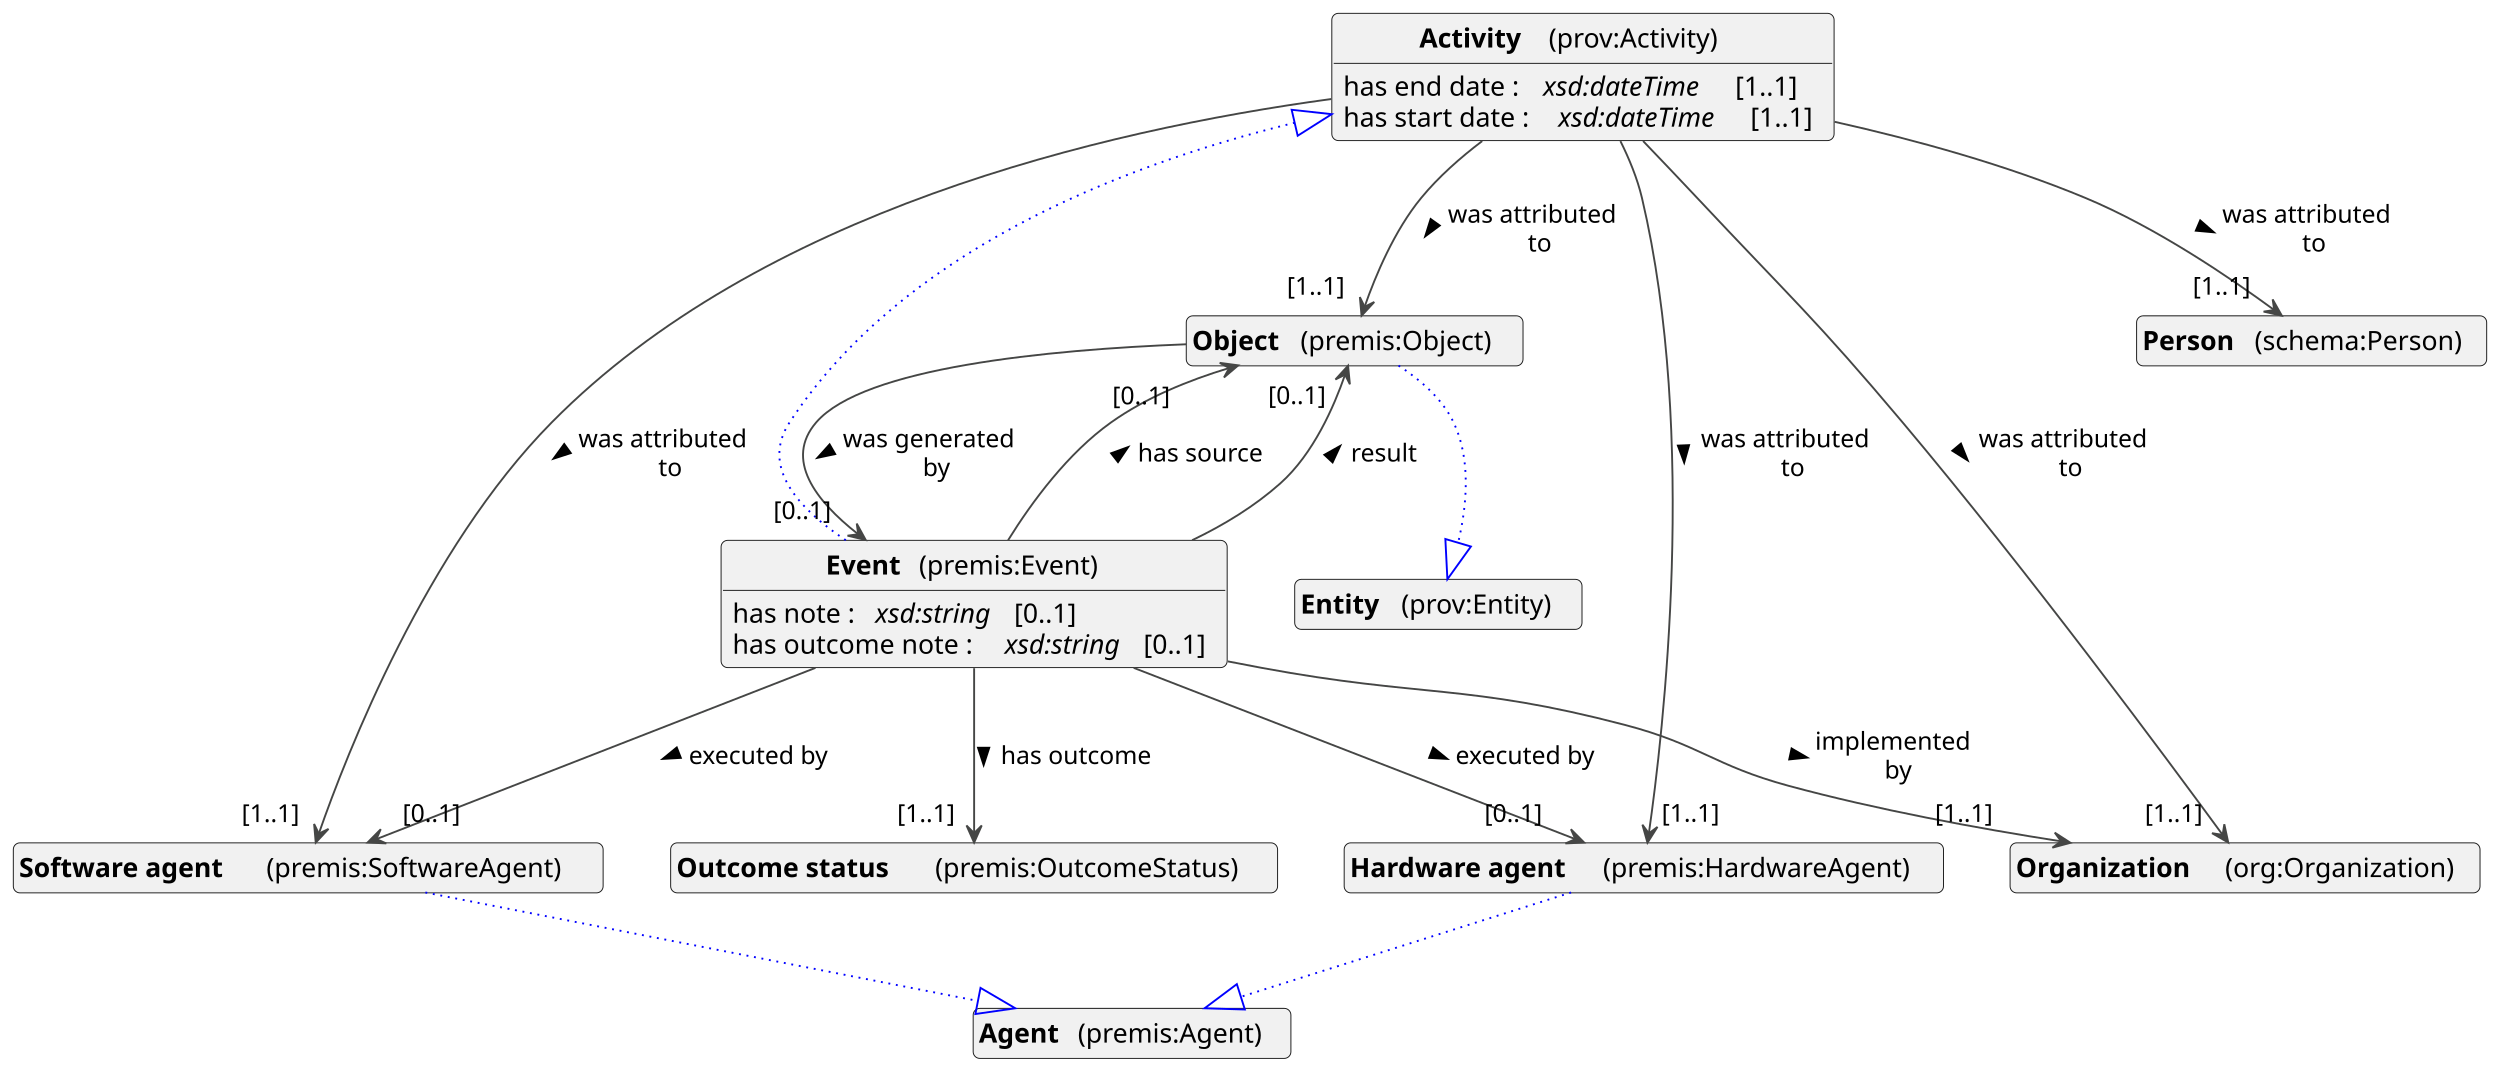
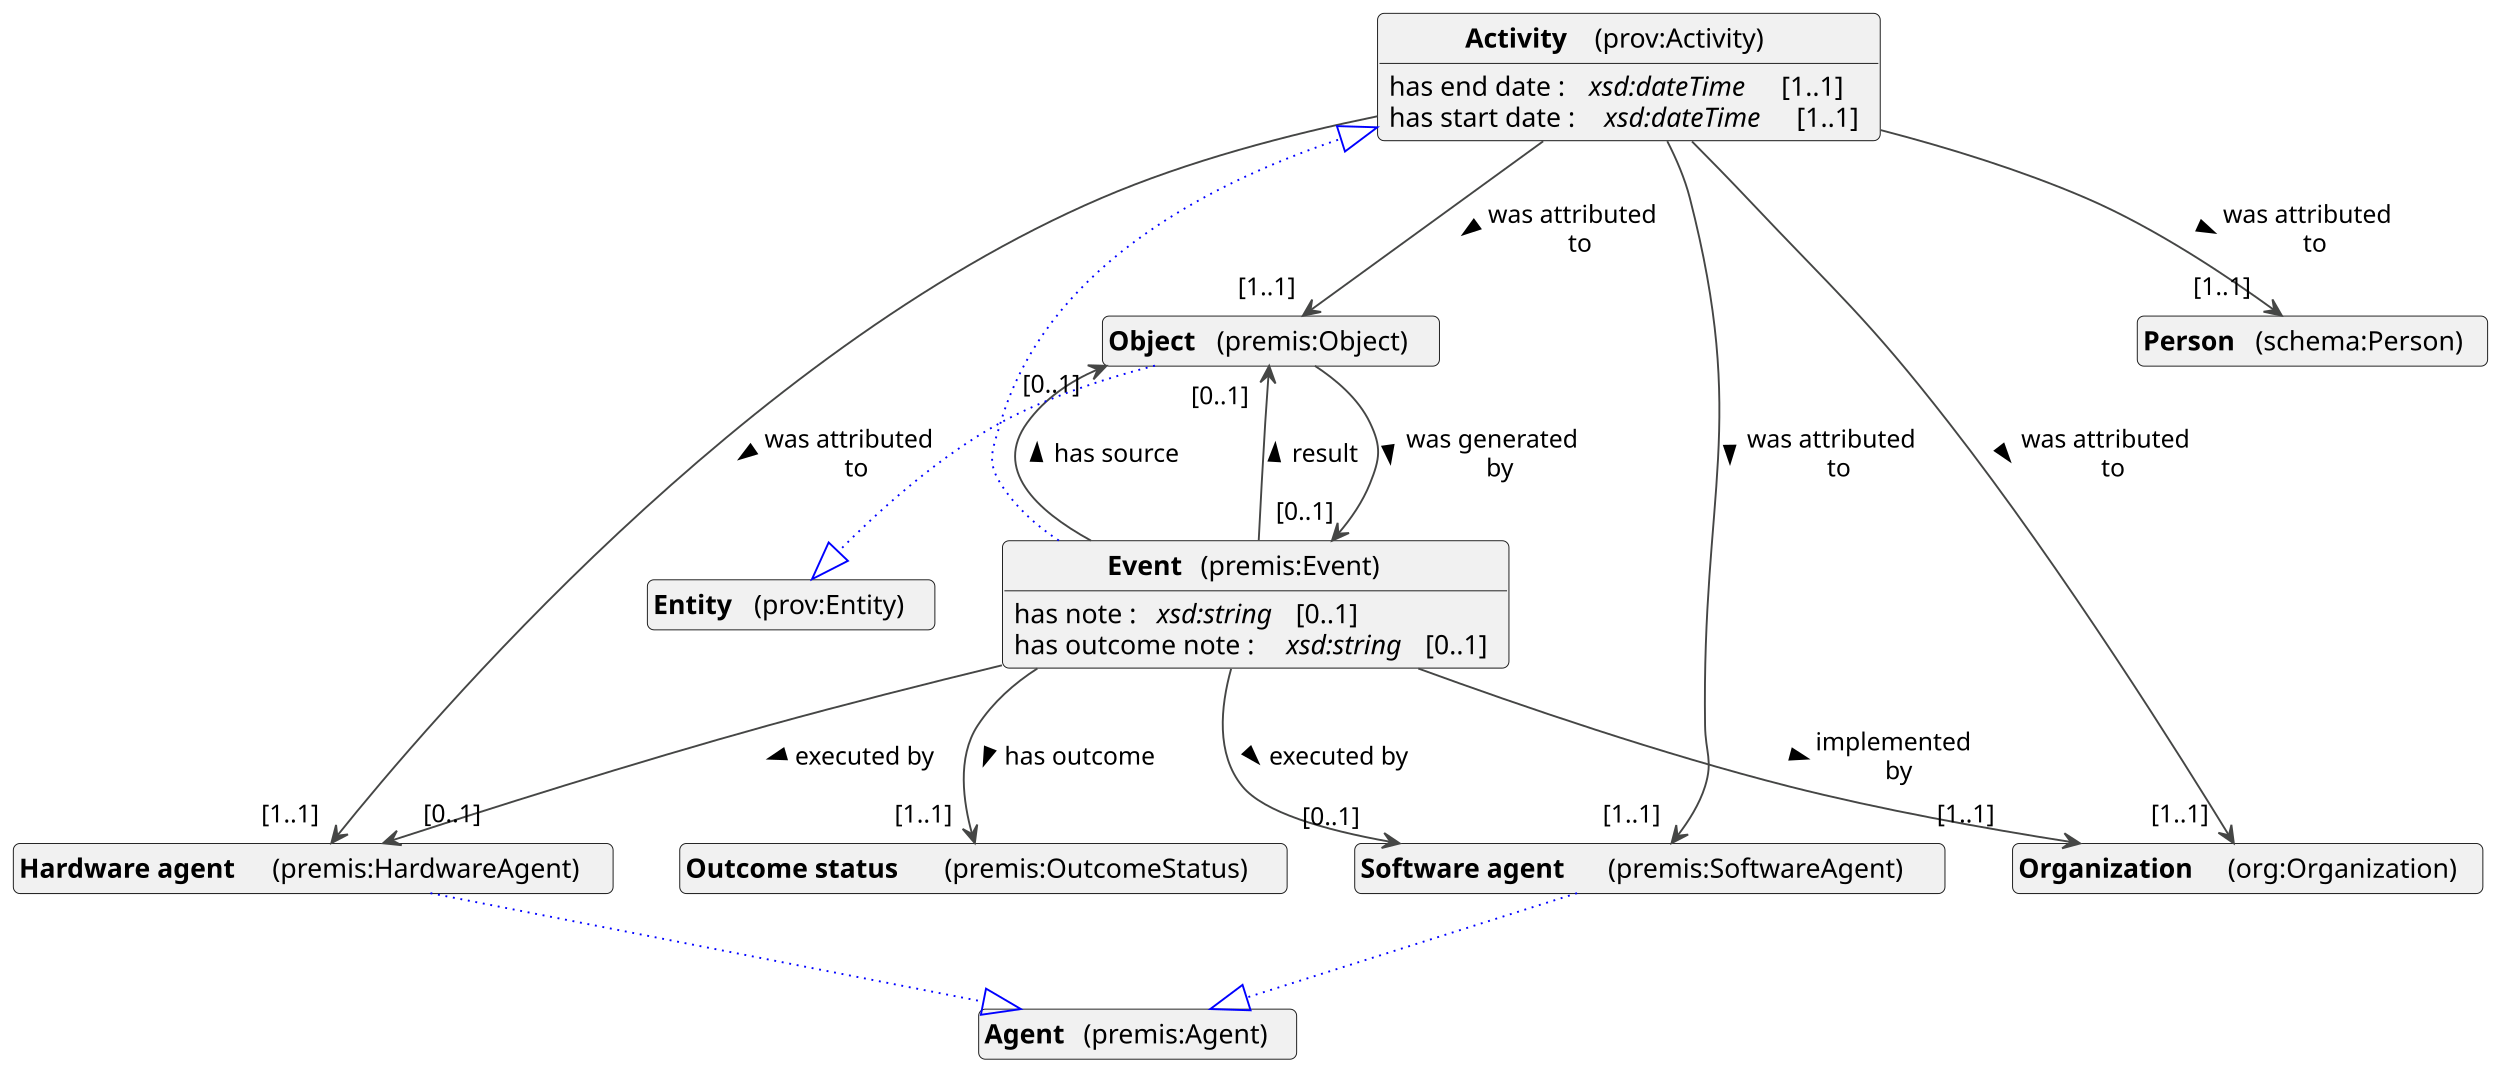
- <svg xmlns="http://www.w3.org/2000/svg" xmlns:xlink="http://www.w3.org/1999/xlink" contentStyleType="text/css" height="562px" preserveAspectRatio="none" style="width:1314px;height:562px;background:#FFFFFF;" version="1.1" viewBox="0 0 1314 562" width="1314px" zoomAndPan="magnify">
+ <svg xmlns="http://www.w3.org/2000/svg" xmlns:xlink="http://www.w3.org/1999/xlink" contentStyleType="text/css" height="562px" preserveAspectRatio="none" style="width:1313px;height:562px;background:#FFFFFF;" version="1.1" viewBox="0 0 1313 562" width="1313px" zoomAndPan="magnify">
  <defs />
  <g>
    <a href="#prov%3AActivity" target="_top" title="#prov%3AActivity" xlink:actuate="onRequest" xlink:href="#prov%3AActivity" xlink:show="new" xlink:title="#prov%3AActivity" xlink:type="simple">
      <g id="elem_prov_Activity">
-         <rect codeLine="15" fill="#F1F1F1" height="66.891" id="prov_Activity" rx="3.5" ry="3.5" style="stroke:#181818;stroke-width:0.5;" width="264" x="700" y="7" />
-         <text fill="#000000" font-family="sans-serif" font-size="14" font-weight="bold" lengthAdjust="spacing" textLength="64" x="746" y="24.995">Activity</text>
-         <text fill="#000000" font-family="sans-serif" font-size="14" lengthAdjust="spacing" textLength="104" x="814" y="24.995">(prov:Activity)</text>
-         <line style="stroke:#181818;stroke-width:0.5;" x1="701" x2="963" y1="33.297" y2="33.297" />
-         <text fill="#000000" font-family="sans-serif" font-size="14" lengthAdjust="spacing" textLength="101" x="706" y="50.292">has end date :</text>
-         <text fill="#000000" font-family="sans-serif" font-size="14" font-style="italic" lengthAdjust="spacing" textLength="97" x="811" y="50.292">xsd:dateTime</text>
-         <text fill="#000000" font-family="sans-serif" font-size="14" lengthAdjust="spacing" textLength="38" x="912" y="50.292">[1..1]</text>
-         <text fill="#000000" font-family="sans-serif" font-size="14" lengthAdjust="spacing" textLength="109" x="706" y="66.589">has start date :</text>
-         <text fill="#000000" font-family="sans-serif" font-size="14" font-style="italic" lengthAdjust="spacing" textLength="97" x="819" y="66.589">xsd:dateTime</text>
-         <text fill="#000000" font-family="sans-serif" font-size="14" lengthAdjust="spacing" textLength="38" x="920" y="66.589">[1..1]</text>
+         <rect codeLine="15" fill="#F1F1F1" height="66.891" id="prov_Activity" rx="3.5" ry="3.5" style="stroke:#181818;stroke-width:0.5;" width="264" x="723.5" y="7" />
+         <text fill="#000000" font-family="sans-serif" font-size="14" font-weight="bold" lengthAdjust="spacing" textLength="64" x="769.5" y="24.995">Activity</text>
+         <text fill="#000000" font-family="sans-serif" font-size="14" lengthAdjust="spacing" textLength="104" x="837.5" y="24.995">(prov:Activity)</text>
+         <line style="stroke:#181818;stroke-width:0.5;" x1="724.5" x2="986.5" y1="33.297" y2="33.297" />
+         <text fill="#000000" font-family="sans-serif" font-size="14" lengthAdjust="spacing" textLength="101" x="729.5" y="50.292">has end date :</text>
+         <text fill="#000000" font-family="sans-serif" font-size="14" font-style="italic" lengthAdjust="spacing" textLength="97" x="834.5" y="50.292">xsd:dateTime</text>
+         <text fill="#000000" font-family="sans-serif" font-size="14" lengthAdjust="spacing" textLength="38" x="935.5" y="50.292">[1..1]</text>
+         <text fill="#000000" font-family="sans-serif" font-size="14" lengthAdjust="spacing" textLength="109" x="729.5" y="66.589">has start date :</text>
+         <text fill="#000000" font-family="sans-serif" font-size="14" font-style="italic" lengthAdjust="spacing" textLength="97" x="842.5" y="66.589">xsd:dateTime</text>
+         <text fill="#000000" font-family="sans-serif" font-size="14" lengthAdjust="spacing" textLength="38" x="943.5" y="66.589">[1..1]</text>
      </g>
    </a>
    <a href="#premis%3AEvent" target="_top" title="#premis%3AEvent" xlink:actuate="onRequest" xlink:href="#premis%3AEvent" xlink:show="new" xlink:title="#premis%3AEvent" xlink:type="simple">
      <g id="elem_premis_Event">
-         <rect codeLine="14" fill="#F1F1F1" height="66.891" id="premis_Event" rx="3.5" ry="3.5" style="stroke:#181818;stroke-width:0.5;" width="266" x="379" y="284" />
-         <text fill="#000000" font-family="sans-serif" font-size="14" font-weight="bold" lengthAdjust="spacing" textLength="45" x="434" y="301.995">Event</text>
-         <text fill="#000000" font-family="sans-serif" font-size="14" lengthAdjust="spacing" textLength="107" x="483" y="301.995">(premis:Event)</text>
-         <line style="stroke:#181818;stroke-width:0.5;" x1="380" x2="644" y1="310.297" y2="310.297" />
-         <text fill="#000000" font-family="sans-serif" font-size="14" lengthAdjust="spacing" textLength="71" x="385" y="327.292">has note :</text>
-         <text fill="#000000" font-family="sans-serif" font-size="14" font-style="italic" lengthAdjust="spacing" textLength="69" x="460" y="327.292">xsd:string</text>
-         <text fill="#000000" font-family="sans-serif" font-size="14" lengthAdjust="spacing" textLength="38" x="533" y="327.292">[0..1]</text>
-         <text fill="#000000" font-family="sans-serif" font-size="14" lengthAdjust="spacing" textLength="139" x="385" y="343.589">has outcome note :</text>
-         <text fill="#000000" font-family="sans-serif" font-size="14" font-style="italic" lengthAdjust="spacing" textLength="69" x="528" y="343.589">xsd:string</text>
-         <text fill="#000000" font-family="sans-serif" font-size="14" lengthAdjust="spacing" textLength="38" x="601" y="343.589">[0..1]</text>
+         <rect codeLine="14" fill="#F1F1F1" height="66.891" id="premis_Event" rx="3.5" ry="3.5" style="stroke:#181818;stroke-width:0.5;" width="266" x="526.5" y="284" />
+         <text fill="#000000" font-family="sans-serif" font-size="14" font-weight="bold" lengthAdjust="spacing" textLength="45" x="581.5" y="301.995">Event</text>
+         <text fill="#000000" font-family="sans-serif" font-size="14" lengthAdjust="spacing" textLength="107" x="630.5" y="301.995">(premis:Event)</text>
+         <line style="stroke:#181818;stroke-width:0.5;" x1="527.5" x2="791.5" y1="310.297" y2="310.297" />
+         <text fill="#000000" font-family="sans-serif" font-size="14" lengthAdjust="spacing" textLength="71" x="532.5" y="327.292">has note :</text>
+         <text fill="#000000" font-family="sans-serif" font-size="14" font-style="italic" lengthAdjust="spacing" textLength="69" x="607.5" y="327.292">xsd:string</text>
+         <text fill="#000000" font-family="sans-serif" font-size="14" lengthAdjust="spacing" textLength="38" x="680.5" y="327.292">[0..1]</text>
+         <text fill="#000000" font-family="sans-serif" font-size="14" lengthAdjust="spacing" textLength="139" x="532.5" y="343.589">has outcome note :</text>
+         <text fill="#000000" font-family="sans-serif" font-size="14" font-style="italic" lengthAdjust="spacing" textLength="69" x="675.5" y="343.589">xsd:string</text>
+         <text fill="#000000" font-family="sans-serif" font-size="14" lengthAdjust="spacing" textLength="38" x="748.5" y="343.589">[0..1]</text>
      </g>
    </a>
    <a href="#premis%3AObject" target="_top" title="#premis%3AObject" xlink:actuate="onRequest" xlink:href="#premis%3AObject" xlink:show="new" xlink:title="#premis%3AObject" xlink:type="simple">
      <g id="elem_premis_Object">
-         <rect codeLine="16" fill="#F1F1F1" height="26.297" id="premis_Object" rx="3.5" ry="3.5" style="stroke:#181818;stroke-width:0.5;" width="177" x="623.5" y="166" />
-         <text fill="#000000" font-family="sans-serif" font-size="14" font-weight="bold" lengthAdjust="spacing" textLength="53" x="626.5" y="183.995">Object</text>
-         <text fill="#000000" font-family="sans-serif" font-size="14" lengthAdjust="spacing" textLength="114" x="683.5" y="183.995">(premis:Object)</text>
+         <rect codeLine="16" fill="#F1F1F1" height="26.297" id="premis_Object" rx="3.5" ry="3.5" style="stroke:#181818;stroke-width:0.5;" width="177" x="579" y="166" />
+         <text fill="#000000" font-family="sans-serif" font-size="14" font-weight="bold" lengthAdjust="spacing" textLength="53" x="582" y="183.995">Object</text>
+         <text fill="#000000" font-family="sans-serif" font-size="14" lengthAdjust="spacing" textLength="114" x="639" y="183.995">(premis:Object)</text>
      </g>
    </a>
    <a href="#prov%3AEntity" target="_top" title="#prov%3AEntity" xlink:actuate="onRequest" xlink:href="#prov%3AEntity" xlink:show="new" xlink:title="#prov%3AEntity" xlink:type="simple">
      <g id="elem_prov_Entity">
-         <rect codeLine="17" fill="#F1F1F1" height="26.297" id="prov_Entity" rx="3.5" ry="3.5" style="stroke:#181818;stroke-width:0.5;" width="151" x="680.5" y="304.5" />
-         <text fill="#000000" font-family="sans-serif" font-size="14" font-weight="bold" lengthAdjust="spacing" textLength="49" x="683.5" y="322.495">Entity</text>
-         <text fill="#000000" font-family="sans-serif" font-size="14" lengthAdjust="spacing" textLength="92" x="736.5" y="322.495">(prov:Entity)</text>
+         <rect codeLine="17" fill="#F1F1F1" height="26.297" id="prov_Entity" rx="3.5" ry="3.5" style="stroke:#181818;stroke-width:0.5;" width="151" x="340" y="304.5" />
+         <text fill="#000000" font-family="sans-serif" font-size="14" font-weight="bold" lengthAdjust="spacing" textLength="49" x="343" y="322.495">Entity</text>
+         <text fill="#000000" font-family="sans-serif" font-size="14" lengthAdjust="spacing" textLength="92" x="396" y="322.495">(prov:Entity)</text>
+       </g>
+     </a>
+     <a href="#premis%3AHardwareAgent" target="_top" title="#premis%3AHardwareAgent" xlink:actuate="onRequest" xlink:href="#premis%3AHardwareAgent" xlink:show="new" xlink:title="#premis%3AHardwareAgent" xlink:type="simple">
+       <g id="elem_premis_HardwareAgent">
+         <rect codeLine="18" fill="#F1F1F1" height="26.297" id="premis_HardwareAgent" rx="3.5" ry="3.5" style="stroke:#181818;stroke-width:0.5;" width="315" x="7" y="443" />
+         <text fill="#000000" font-family="sans-serif" font-size="14" font-weight="bold" lengthAdjust="spacing" textLength="129" x="10" y="460.995">Hardware agent</text>
+         <text fill="#000000" font-family="sans-serif" font-size="14" lengthAdjust="spacing" textLength="176" x="143" y="460.995">(premis:HardwareAgent)</text>
+       </g>
+     </a>
+     <a href="#premis%3AAgent" target="_top" title="#premis%3AAgent" xlink:actuate="onRequest" xlink:href="#premis%3AAgent" xlink:show="new" xlink:title="#premis%3AAgent" xlink:type="simple">
+       <g id="elem_premis_Agent">
+         <rect codeLine="21" fill="#F1F1F1" height="26.297" id="premis_Agent" rx="3.5" ry="3.5" style="stroke:#181818;stroke-width:0.5;" width="167" x="514" y="530" />
+         <text fill="#000000" font-family="sans-serif" font-size="14" font-weight="bold" lengthAdjust="spacing" textLength="48" x="517" y="547.995">Agent</text>
+         <text fill="#000000" font-family="sans-serif" font-size="14" lengthAdjust="spacing" textLength="109" x="569" y="547.995">(premis:Agent)</text>
+       </g>
+     </a>
+     <a href="#premis%3ASoftwareAgent" target="_top" title="#premis%3ASoftwareAgent" xlink:actuate="onRequest" xlink:href="#premis%3ASoftwareAgent" xlink:show="new" xlink:title="#premis%3ASoftwareAgent" xlink:type="simple">
+       <g id="elem_premis_SoftwareAgent">
+         <rect codeLine="20" fill="#F1F1F1" height="26.297" id="premis_SoftwareAgent" rx="3.5" ry="3.5" style="stroke:#181818;stroke-width:0.5;" width="310" x="711.5" y="443" />
+         <text fill="#000000" font-family="sans-serif" font-size="14" font-weight="bold" lengthAdjust="spacing" textLength="126" x="714.5" y="460.995">Software agent</text>
+         <text fill="#000000" font-family="sans-serif" font-size="14" lengthAdjust="spacing" textLength="174" x="844.5" y="460.995">(premis:SoftwareAgent)</text>
+       </g>
+     </a>
+     <a href="#org%3AOrganization" target="_top" title="#org%3AOrganization" xlink:actuate="onRequest" xlink:href="#org%3AOrganization" xlink:show="new" xlink:title="#org%3AOrganization" xlink:type="simple">
+       <g id="elem_org_Organization">
+         <rect codeLine="22" fill="#F1F1F1" height="26.297" id="org_Organization" rx="3.5" ry="3.5" style="stroke:#181818;stroke-width:0.5;" width="247" x="1057" y="443" />
+         <text fill="#000000" font-family="sans-serif" font-size="14" font-weight="bold" lengthAdjust="spacing" textLength="106" x="1060" y="460.995">Organization</text>
+         <text fill="#000000" font-family="sans-serif" font-size="14" lengthAdjust="spacing" textLength="131" x="1170" y="460.995">(org:Organization)</text>
      </g>
    </a>
    <a href="#premis%3AOutcomeStatus" target="_top" title="#premis%3AOutcomeStatus" xlink:actuate="onRequest" xlink:href="#premis%3AOutcomeStatus" xlink:show="new" xlink:title="#premis%3AOutcomeStatus" xlink:type="simple">
      <g id="elem_premis_OutcomeStatus">
-         <rect codeLine="18" fill="#F1F1F1" height="26.297" id="premis_OutcomeStatus" rx="3.5" ry="3.5" style="stroke:#181818;stroke-width:0.5;" width="319" x="352.5" y="443" />
-         <text fill="#000000" font-family="sans-serif" font-size="14" font-weight="bold" lengthAdjust="spacing" textLength="132" x="355.5" y="460.995">Outcome status</text>
-         <text fill="#000000" font-family="sans-serif" font-size="14" lengthAdjust="spacing" textLength="177" x="491.5" y="460.995">(premis:OutcomeStatus)</text>
-       </g>
-     </a>
-     <a href="#org%3AOrganization" target="_top" title="#org%3AOrganization" xlink:actuate="onRequest" xlink:href="#org%3AOrganization" xlink:show="new" xlink:title="#org%3AOrganization" xlink:type="simple">
-       <g id="elem_org_Organization">
-         <rect codeLine="19" fill="#F1F1F1" height="26.297" id="org_Organization" rx="3.5" ry="3.5" style="stroke:#181818;stroke-width:0.5;" width="247" x="1056.5" y="443" />
-         <text fill="#000000" font-family="sans-serif" font-size="14" font-weight="bold" lengthAdjust="spacing" textLength="106" x="1059.5" y="460.995">Organization</text>
-         <text fill="#000000" font-family="sans-serif" font-size="14" lengthAdjust="spacing" textLength="131" x="1169.5" y="460.995">(org:Organization)</text>
-       </g>
-     </a>
-     <a href="#premis%3ASoftwareAgent" target="_top" title="#premis%3ASoftwareAgent" xlink:actuate="onRequest" xlink:href="#premis%3ASoftwareAgent" xlink:show="new" xlink:title="#premis%3ASoftwareAgent" xlink:type="simple">
-       <g id="elem_premis_SoftwareAgent">
-         <rect codeLine="20" fill="#F1F1F1" height="26.297" id="premis_SoftwareAgent" rx="3.5" ry="3.5" style="stroke:#181818;stroke-width:0.5;" width="310" x="7" y="443" />
-         <text fill="#000000" font-family="sans-serif" font-size="14" font-weight="bold" lengthAdjust="spacing" textLength="126" x="10" y="460.995">Software agent</text>
-         <text fill="#000000" font-family="sans-serif" font-size="14" lengthAdjust="spacing" textLength="174" x="140" y="460.995">(premis:SoftwareAgent)</text>
-       </g>
-     </a>
-     <a href="#premis%3AAgent" target="_top" title="#premis%3AAgent" xlink:actuate="onRequest" xlink:href="#premis%3AAgent" xlink:show="new" xlink:title="#premis%3AAgent" xlink:type="simple">
-       <g id="elem_premis_Agent">
-         <rect codeLine="23" fill="#F1F1F1" height="26.297" id="premis_Agent" rx="3.5" ry="3.5" style="stroke:#181818;stroke-width:0.5;" width="167" x="511.5" y="530" />
-         <text fill="#000000" font-family="sans-serif" font-size="14" font-weight="bold" lengthAdjust="spacing" textLength="48" x="514.5" y="547.995">Agent</text>
-         <text fill="#000000" font-family="sans-serif" font-size="14" lengthAdjust="spacing" textLength="109" x="566.5" y="547.995">(premis:Agent)</text>
-       </g>
-     </a>
-     <a href="#premis%3AHardwareAgent" target="_top" title="#premis%3AHardwareAgent" xlink:actuate="onRequest" xlink:href="#premis%3AHardwareAgent" xlink:show="new" xlink:title="#premis%3AHardwareAgent" xlink:type="simple">
-       <g id="elem_premis_HardwareAgent">
-         <rect codeLine="22" fill="#F1F1F1" height="26.297" id="premis_HardwareAgent" rx="3.5" ry="3.5" style="stroke:#181818;stroke-width:0.5;" width="315" x="706.5" y="443" />
-         <text fill="#000000" font-family="sans-serif" font-size="14" font-weight="bold" lengthAdjust="spacing" textLength="129" x="709.5" y="460.995">Hardware agent</text>
-         <text fill="#000000" font-family="sans-serif" font-size="14" lengthAdjust="spacing" textLength="176" x="842.5" y="460.995">(premis:HardwareAgent)</text>
+         <rect codeLine="23" fill="#F1F1F1" height="26.297" id="premis_OutcomeStatus" rx="3.5" ry="3.5" style="stroke:#181818;stroke-width:0.5;" width="319" x="357" y="443" />
+         <text fill="#000000" font-family="sans-serif" font-size="14" font-weight="bold" lengthAdjust="spacing" textLength="132" x="360" y="460.995">Outcome status</text>
+         <text fill="#000000" font-family="sans-serif" font-size="14" lengthAdjust="spacing" textLength="177" x="496" y="460.995">(premis:OutcomeStatus)</text>
      </g>
    </a>
    <a href="#schema%3APerson" target="_top" title="#schema%3APerson" xlink:actuate="onRequest" xlink:href="#schema%3APerson" xlink:show="new" xlink:title="#schema%3APerson" xlink:type="simple">
      <g id="elem_schema_Person">
-         <rect codeLine="24" fill="#F1F1F1" height="26.297" id="schema_Person" rx="3.5" ry="3.5" style="stroke:#181818;stroke-width:0.5;" width="184" x="1123" y="166" />
-         <text fill="#000000" font-family="sans-serif" font-size="14" font-weight="bold" lengthAdjust="spacing" textLength="55" x="1126" y="183.995">Person</text>
-         <text fill="#000000" font-family="sans-serif" font-size="14" lengthAdjust="spacing" textLength="119" x="1185" y="183.995">(schema:Person)</text>
+         <rect codeLine="24" fill="#F1F1F1" height="26.297" id="schema_Person" rx="3.5" ry="3.5" style="stroke:#181818;stroke-width:0.5;" width="184" x="1122.5" y="166" />
+         <text fill="#000000" font-family="sans-serif" font-size="14" font-weight="bold" lengthAdjust="spacing" textLength="55" x="1125.5" y="183.995">Person</text>
+         <text fill="#000000" font-family="sans-serif" font-size="14" lengthAdjust="spacing" textLength="119" x="1184.5" y="183.995">(schema:Person)</text>
      </g>
    </a>
    <g id="link_prov_Activity_premis_Object">
-       <path codeLine="33" d="M779.043,74.138 C767.527,82.866 756.086,92.975 747,104 C732.87,121.145 722.946,144.945 717.36,160.879 " fill="none" id="prov_Activity-to-premis_Object" style="stroke:#454645;stroke-width:1.0;" />
-       <polygon fill="#454645" points="715.632,165.96,722.317,158.728,717.242,161.226,714.744,156.151,715.632,165.96" style="stroke:#454645;stroke-width:1.0;" />
-       <polygon fill="#000000" points="749.102,124.208,756.739,118.539,751.949,115.133,749.102,124.208" style="stroke:#000000;stroke-width:1.0;" />
-       <text fill="#000000" font-family="sans-serif" font-size="13" lengthAdjust="spacing" textLength="93" x="761" y="117.067">was attributed</text>
-       <text fill="#000000" font-family="sans-serif" font-size="13" lengthAdjust="spacing" textLength="13" x="803" y="132.2">to</text>
-       <text fill="#000000" font-family="sans-serif" font-size="13" lengthAdjust="spacing" textLength="34" x="676.368" y="154.907">[1..1]</text>
+       <path codeLine="33" d="M810.469,74.195 C771.746,102.31 717.641,141.594 688.344,162.866 " fill="none" id="prov_Activity-to-premis_Object" style="stroke:#454645;stroke-width:1.0;" />
+       <polygon fill="#454645" points="684.206,165.871,693.839,163.821,688.252,162.934,689.139,157.347,684.206,165.871" style="stroke:#454645;stroke-width:1.0;" />
+       <polygon fill="#000000" points="768.454,123.07,777.5,120.134,774.047,115.378,768.454,123.07" style="stroke:#000000;stroke-width:1.0;" />
+       <text fill="#000000" font-family="sans-serif" font-size="13" lengthAdjust="spacing" textLength="93" x="781.5" y="117.067">was attributed</text>
+       <text fill="#000000" font-family="sans-serif" font-size="13" lengthAdjust="spacing" textLength="13" x="823.5" y="132.2">to</text>
+       <text fill="#000000" font-family="sans-serif" font-size="13" lengthAdjust="spacing" textLength="34" x="650.094" y="155.042">[1..1]</text>
    </g>
    <g id="link_prov_Activity_schema_Person">
-       <path codeLine="34" d="M964.223,64.015 C1007.19,73.63 1054.47,86.716 1096,104 C1133.43,119.577 1172.55,146.227 1195.3,162.936 " fill="none" id="prov_Activity-to-schema_Person" style="stroke:#454645;stroke-width:1.0;" />
-       <polygon fill="#454645" points="1199.35,165.935,1194.511,157.357,1195.336,162.953,1189.74,163.778,1199.35,165.935" style="stroke:#454645;stroke-width:1.0;" />
-       <polygon fill="#000000" points="1163.597,122.1,1156.438,115.839,1154.125,121.243,1163.597,122.1" style="stroke:#000000;stroke-width:1.0;" />
-       <text fill="#000000" font-family="sans-serif" font-size="13" lengthAdjust="spacing" textLength="93" x="1168" y="117.067">was attributed</text>
-       <text fill="#000000" font-family="sans-serif" font-size="13" lengthAdjust="spacing" textLength="13" x="1210" y="132.2">to</text>
-       <text fill="#000000" font-family="sans-serif" font-size="13" lengthAdjust="spacing" textLength="34" x="1152.494" y="154.872">[1..1]</text>
+       <path codeLine="34" d="M987.742,68.334 C1023.45,77.614 1061.57,89.434 1095.5,104 C1132.54,119.903 1171.48,146.218 1194.35,162.806 " fill="none" id="prov_Activity-to-schema_Person" style="stroke:#454645;stroke-width:1.0;" />
+       <polygon fill="#454645" points="1198.43,165.786,1193.512,157.253,1194.389,162.841,1188.801,163.719,1198.43,165.786" style="stroke:#454645;stroke-width:1.0;" />
+       <polygon fill="#000000" points="1163.047,122.212,1156.043,115.778,1153.599,121.124,1163.047,122.212" style="stroke:#000000;stroke-width:1.0;" />
+       <text fill="#000000" font-family="sans-serif" font-size="13" lengthAdjust="spacing" textLength="93" x="1167.5" y="117.067">was attributed</text>
+       <text fill="#000000" font-family="sans-serif" font-size="13" lengthAdjust="spacing" textLength="13" x="1209.5" y="132.2">to</text>
+       <text fill="#000000" font-family="sans-serif" font-size="13" lengthAdjust="spacing" textLength="34" x="1151.822" y="154.924">[1..1]</text>
    </g>
    <g id="link_prov_Activity_org_Organization">
-       <path codeLine="35" d="M863.599,74.121 C872.803,83.703 882.845,94.233 892,104 C940.621,155.869 954.228,167.6 1000,222 C1066.25,300.741 1139.62,399.73 1167.94,438.426 " fill="none" id="prov_Activity-to-org_Organization" style="stroke:#454645;stroke-width:1.0;" />
-       <polygon fill="#454645" points="1171.17,442.841,1169.096,433.213,1168.223,438.802,1162.634,437.928,1171.17,442.841" style="stroke:#454645;stroke-width:1.0;" />
-       <polygon fill="#000000" points="1034.206,241.97,1030.662,233.144,1026.151,236.913,1034.206,241.97" style="stroke:#000000;stroke-width:1.0;" />
-       <text fill="#000000" font-family="sans-serif" font-size="13" lengthAdjust="spacing" textLength="93" x="1040" y="235.067">was attributed</text>
-       <text fill="#000000" font-family="sans-serif" font-size="13" lengthAdjust="spacing" textLength="13" x="1082" y="250.2">to</text>
-       <text fill="#000000" font-family="sans-serif" font-size="13" lengthAdjust="spacing" textLength="34" x="1127.322" y="432">[1..1]</text>
+       <path codeLine="35" d="M888.629,74.286 C898.056,83.778 908.267,94.22 917.5,104 C965.895,155.262 980.143,166.412 1023.5,222 C1084.04,299.615 1146.69,399.646 1170.51,438.525 " fill="none" id="prov_Activity-to-org_Organization" style="stroke:#454645;stroke-width:1.0;" />
+       <polygon fill="#454645" points="1173.22,442.958,1171.928,433.194,1170.608,438.695,1165.107,437.374,1173.22,442.958" style="stroke:#454645;stroke-width:1.0;" />
+       <polygon fill="#000000" points="1055.56,242.087,1052.349,233.135,1047.7,236.732,1055.56,242.087" style="stroke:#000000;stroke-width:1.0;" />
+       <text fill="#000000" font-family="sans-serif" font-size="13" lengthAdjust="spacing" textLength="93" x="1061.5" y="235.067">was attributed</text>
+       <text fill="#000000" font-family="sans-serif" font-size="13" lengthAdjust="spacing" textLength="13" x="1103.5" y="250.2">to</text>
+       <text fill="#000000" font-family="sans-serif" font-size="13" lengthAdjust="spacing" textLength="34" x="1129.66" y="431.904">[1..1]</text>
    </g>
    <g id="link_prov_Activity_premis_SoftwareAgent">
-       <path codeLine="36" d="M699.756,52.038 C577.66,68.665 399.2,111.523 290,222 C224.038,288.734 182.116,396.424 167.653,437.93 " fill="none" id="prov_Activity-to-premis_SoftwareAgent" style="stroke:#454645;stroke-width:1.0;" />
-       <polygon fill="#454645" points="165.948,442.884,172.659,435.675,167.575,438.156,165.094,433.072,165.948,442.884" style="stroke:#454645;stroke-width:1.0;" />
-       <polygon fill="#000000" points="290.952,241.068,300,238.137,296.549,233.379,290.952,241.068" style="stroke:#000000;stroke-width:1.0;" />
-       <text fill="#000000" font-family="sans-serif" font-size="13" lengthAdjust="spacing" textLength="93" x="304" y="235.067">was attributed</text>
-       <text fill="#000000" font-family="sans-serif" font-size="13" lengthAdjust="spacing" textLength="13" x="346" y="250.2">to</text>
-       <text fill="#000000" font-family="sans-serif" font-size="13" lengthAdjust="spacing" textLength="34" x="126.972" y="432.06">[1..1]</text>
+       <path codeLine="36" d="M875.647,74.144 C880.43,83.46 884.896,93.845 887.5,104 C918.095,223.302 893.722,257.85 895.5,381 C895.705,395.221 899.732,399.422 895.5,413 C892.618,422.247 886.909,431.255 881.314,438.542 " fill="none" id="prov_Activity-to-premis_SoftwareAgent" style="stroke:#454645;stroke-width:1.0;" />
+       <polygon fill="#454645" points="877.871,442.844,886.618,438.318,880.996,438.941,880.373,433.318,877.871,442.844" style="stroke:#454645;stroke-width:1.0;" />
+       <polygon fill="#000000" points="908.578,243.132,911.376,234.042,905.499,234.134,908.578,243.132" style="stroke:#000000;stroke-width:1.0;" />
+       <text fill="#000000" font-family="sans-serif" font-size="13" lengthAdjust="spacing" textLength="93" x="917.5" y="235.067">was attributed</text>
+       <text fill="#000000" font-family="sans-serif" font-size="13" lengthAdjust="spacing" textLength="13" x="959.5" y="250.2">to</text>
+       <text fill="#000000" font-family="sans-serif" font-size="13" lengthAdjust="spacing" textLength="34" x="841.725" y="432.005">[1..1]</text>
    </g>
    <g id="link_prov_Activity_premis_HardwareAgent">
-       <path codeLine="37" d="M851.691,74.167 C856.325,83.482 860.609,93.862 863,104 C892.494,229.037 874.089,386.172 866.674,437.744 " fill="none" id="prov_Activity-to-premis_HardwareAgent" style="stroke:#454645;stroke-width:1.0;" />
-       <polygon fill="#454645" points="865.91,442.954,871.174,434.63,866.636,438.007,863.259,433.469,865.91,442.954" style="stroke:#454645;stroke-width:1.0;" />
-       <polygon fill="#000000" points="885.206,243.129,887.77,233.97,881.897,234.212,885.206,243.129" style="stroke:#000000;stroke-width:1.0;" />
-       <text fill="#000000" font-family="sans-serif" font-size="13" lengthAdjust="spacing" textLength="93" x="894" y="235.067">was attributed</text>
-       <text fill="#000000" font-family="sans-serif" font-size="13" lengthAdjust="spacing" textLength="13" x="936" y="250.2">to</text>
-       <text fill="#000000" font-family="sans-serif" font-size="13" lengthAdjust="spacing" textLength="34" x="873.356" y="431.899">[1..1]</text>
+       <path codeLine="37" d="M723.459,61.059 C676.513,70.654 624.038,84.48 578.5,104 C390.688,184.506 223.998,380.477 177.408,438.533 " fill="none" id="prov_Activity-to-premis_HardwareAgent" style="stroke:#454645;stroke-width:1.0;" />
+       <polygon fill="#454645" points="174.013,442.785,182.754,438.246,177.132,438.877,176.501,433.256,174.013,442.785" style="stroke:#454645;stroke-width:1.0;" />
+       <polygon fill="#000000" points="388.387,240.976,397.499,238.25,394.156,233.415,388.387,240.976" style="stroke:#000000;stroke-width:1.0;" />
+       <text fill="#000000" font-family="sans-serif" font-size="13" lengthAdjust="spacing" textLength="93" x="401.5" y="235.067">was attributed</text>
+       <text fill="#000000" font-family="sans-serif" font-size="13" lengthAdjust="spacing" textLength="13" x="443.5" y="250.2">to</text>
+       <text fill="#000000" font-family="sans-serif" font-size="13" lengthAdjust="spacing" textLength="34" x="137.159" y="431.923">[1..1]</text>
    </g>
    <g id="link_premis_Event_prov_Activity">
-       <path codeLine="39" d="M444.551,283.939 C419.189,267.078 399.77,245.188 415,222 C473.575,132.818 586.657,87.488 680.299,64.566 " fill="none" id="premis_Event-to-prov_Activity" style="stroke:#0000FF;stroke-width:1.0;stroke-dasharray:1.0,3.0;" />
-       <polygon fill="none" points="678.895,57.706,699.96,60.007,682.058,71.344,678.895,57.706" style="stroke:#0000FF;stroke-width:1.0;" />
+       <path codeLine="39" d="M556.073,283.864 C543.98,275.935 533.223,266.124 525.5,254 C517.859,242.005 521.492,235.646 525.5,222 C548.607,143.324 628.443,98.403 703.796,73.051 " fill="none" id="premis_Event-to-prov_Activity" style="stroke:#0000FF;stroke-width:1.0;stroke-dasharray:1.0,3.0;" />
+       <polygon fill="none" points="702.151,66.229,723.331,66.866,706.377,79.576,702.151,66.229" style="stroke:#0000FF;stroke-width:1.0;" />
    </g>
    <g id="link_premis_Event_premis_SoftwareAgent">
-       <path codeLine="42" d="M428.611,351.022 C355.206,379.65 251.853,419.957 197.929,440.988 " fill="none" id="premis_Event-to-premis_SoftwareAgent" style="stroke:#454645;stroke-width:1.0;" />
-       <polygon fill="#454645" points="193.184,442.838,203.022,443.294,197.842,441.021,200.115,435.841,193.184,442.838" style="stroke:#454645;stroke-width:1.0;" />
-       <polygon fill="#000000" points="348.342,398.883,357.837,398.335,355.701,392.859,348.342,398.883" style="stroke:#000000;stroke-width:1.0;" />
-       <text fill="#000000" font-family="sans-serif" font-size="13" lengthAdjust="spacing" textLength="80" x="362" y="401.567">executed by</text>
-       <text fill="#000000" font-family="sans-serif" font-size="13" lengthAdjust="spacing" textLength="34" x="211.554" y="431.996">[0..1]</text>
+       <path codeLine="42" d="M646.577,351.282 C641.03,371.257 638.598,396.104 652.5,413 C663.649,426.55 694.78,435.794 729.961,442.074 " fill="none" id="premis_Event-to-premis_SoftwareAgent" style="stroke:#454645;stroke-width:1.0;" />
+       <polygon fill="#454645" points="735.179,442.979,726.995,437.5,730.253,442.125,725.628,445.382,735.179,442.979" style="stroke:#454645;stroke-width:1.0;" />
+       <polygon fill="#000000" points="660.882,400.749,656.928,392.099,652.599,396.075,660.882,400.749" style="stroke:#000000;stroke-width:1.0;" />
+       <text fill="#000000" font-family="sans-serif" font-size="13" lengthAdjust="spacing" textLength="80" x="666.5" y="401.567">executed by</text>
+       <text fill="#000000" font-family="sans-serif" font-size="13" lengthAdjust="spacing" textLength="34" x="683.806" y="433.303">[0..1]</text>
    </g>
    <g id="link_premis_Event_premis_HardwareAgent">
-       <path codeLine="43" d="M595.866,351.022 C669.69,379.65 773.633,419.957 827.866,440.988 " fill="none" id="premis_Event-to-premis_HardwareAgent" style="stroke:#454645;stroke-width:1.0;" />
-       <polygon fill="#454645" points="832.638,442.838,825.694,435.853,827.977,441.029,822.801,443.312,832.638,442.838" style="stroke:#454645;stroke-width:1.0;" />
-       <polygon fill="#000000" points="760.662,398.874,753.291,392.864,751.166,398.344,760.662,398.874" style="stroke:#000000;stroke-width:1.0;" />
-       <text fill="#000000" font-family="sans-serif" font-size="13" lengthAdjust="spacing" textLength="80" x="765" y="401.567">executed by</text>
-       <text fill="#000000" font-family="sans-serif" font-size="13" lengthAdjust="spacing" textLength="34" x="780.2" y="431.996">[0..1]</text>
+       <path codeLine="43" d="M526.233,349.411 C486.607,359.039 443.185,370.023 403.5,381 C333.682,400.312 253.4,425.867 205.919,441.336 " fill="none" id="premis_Event-to-premis_HardwareAgent" style="stroke:#454645;stroke-width:1.0;" />
+       <polygon fill="#454645" points="201.144,442.893,210.941,443.903,205.897,441.341,208.458,436.298,201.144,442.893" style="stroke:#454645;stroke-width:1.0;" />
+       <polygon fill="#000000" points="403.694,398.446,413.199,398.776,411.577,393.126,403.694,398.446" style="stroke:#000000;stroke-width:1.0;" />
+       <text fill="#000000" font-family="sans-serif" font-size="13" lengthAdjust="spacing" textLength="80" x="417.5" y="401.567">executed by</text>
+       <text fill="#000000" font-family="sans-serif" font-size="13" lengthAdjust="spacing" textLength="34" x="222.266" y="431.814">[0..1]</text>
    </g>
    <g id="link_premis_Event_premis_OutcomeStatus">
-       <path codeLine="47" d="M512,351.195 C512,378.389 512,416.03 512,437.717 " fill="none" id="premis_Event-to-premis_OutcomeStatus" style="stroke:#454645;stroke-width:1.0;" />
-       <polygon fill="#454645" points="512,442.871,516,433.871,512,437.871,508,433.871,512,442.871" style="stroke:#454645;stroke-width:1.0;" />
-       <polygon fill="#000000" points="517,402.066,519.939,393.021,514.061,393.021,517,402.066" style="stroke:#000000;stroke-width:1.0;" />
-       <text fill="#000000" font-family="sans-serif" font-size="13" lengthAdjust="spacing" textLength="84" x="526" y="401.567">has outcome</text>
-       <text fill="#000000" font-family="sans-serif" font-size="13" lengthAdjust="spacing" textLength="34" x="471.519" y="432.042">[1..1]</text>
+       <path codeLine="47" d="M544.862,351.062 C532.52,358.976 521.547,368.802 513.5,381 C502.431,397.778 506,421.66 510.456,437.713 " fill="none" id="premis_Event-to-premis_OutcomeStatus" style="stroke:#454645;stroke-width:1.0;" />
+       <polygon fill="#454645" points="511.982,442.835,513.247,433.068,510.555,438.043,505.58,435.351,511.982,442.835" style="stroke:#454645;stroke-width:1.0;" />
+       <polygon fill="#000000" points="516.655,401.714,522.724,394.391,517.261,392.222,516.655,401.714" style="stroke:#000000;stroke-width:1.0;" />
+       <text fill="#000000" font-family="sans-serif" font-size="13" lengthAdjust="spacing" textLength="84" x="527.5" y="401.567">has outcome</text>
+       <text fill="#000000" font-family="sans-serif" font-size="13" lengthAdjust="spacing" textLength="34" x="469.778" y="431.992">[1..1]</text>
    </g>
    <g id="link_premis_Event_premis_Object">
-       <path codeLine="51" d="M529.844,283.941 C542.53,263.539 561.312,238.142 584,222 C602.26,209.008 624.783,199.858 645.819,193.494 " fill="none" id="premis_Event-to-premis_Object" style="stroke:#454645;stroke-width:1.0;" />
-       <polygon fill="#454645" points="650.847,192.016,641.085,190.714,646.049,193.425,643.338,198.39,650.847,192.016" style="stroke:#454645;stroke-width:1.0;" />
-       <polygon fill="#000000" points="592.943,234.992,584.003,238.237,587.618,242.871,592.943,234.992" style="stroke:#000000;stroke-width:1.0;" />
-       <text fill="#000000" font-family="sans-serif" font-size="13" lengthAdjust="spacing" textLength="70" x="598" y="242.567">has source</text>
-       <text fill="#000000" font-family="sans-serif" font-size="13" lengthAdjust="spacing" textLength="34" x="584.609" y="212.512">[0..1]</text>
+       <path codeLine="51" d="M572.937,283.913 C543.432,267.712 521.844,246.375 539.5,222 C548.683,209.322 561.814,200.402 576.201,194.143 " fill="none" id="premis_Event-to-premis_Object" style="stroke:#454645;stroke-width:1.0;" />
+       <polygon fill="#454645" points="581.125,192.12,571.28,191.839,576.5,194.02,574.32,199.239,581.125,192.12" style="stroke:#454645;stroke-width:1.0;" />
+       <polygon fill="#000000" points="544.682,233.07,541.416,242.002,547.29,242.216,544.682,233.07" style="stroke:#000000;stroke-width:1.0;" />
+       <text fill="#000000" font-family="sans-serif" font-size="13" lengthAdjust="spacing" textLength="70" x="553.5" y="242.567">has source</text>
+       <text fill="#000000" font-family="sans-serif" font-size="13" lengthAdjust="spacing" textLength="34" x="536.949" y="206.209">[0..1]</text>
    </g>
    <g id="link_premis_Event_premis_Object">
-       <path codeLine="55" d="M626.582,283.94 C643.326,275.926 659.459,266.07 673,254 C690.291,238.587 701.175,213.654 706.924,197.047 " fill="none" id="premis_Event-to-premis_Object-1" style="stroke:#454645;stroke-width:1.0;" />
-       <polygon fill="#454645" points="708.544,192.181,701.907,199.458,706.965,196.925,709.498,201.983,708.544,192.181" style="stroke:#454645;stroke-width:1.0;" />
-       <polygon fill="#000000" points="704.394,234.395,696.096,239.041,700.412,243.032,704.394,234.395" style="stroke:#000000;stroke-width:1.0;" />
-       <text fill="#000000" font-family="sans-serif" font-size="13" lengthAdjust="spacing" textLength="36" x="710" y="242.567">result</text>
-       <text fill="#000000" font-family="sans-serif" font-size="13" lengthAdjust="spacing" textLength="34" x="666.489" y="212.359">[0..1]</text>
+       <path codeLine="55" d="M661.087,283.691 C662.004,265.508 663.226,242.497 664.5,222 C665.009,213.819 665.647,204.748 666.204,197.135 " fill="none" id="premis_Event-to-premis_Object-1" style="stroke:#454645;stroke-width:1.0;" />
+       <polygon fill="#454645" points="666.574,192.126,661.921,200.807,666.205,197.112,669.9,201.396,666.574,192.126" style="stroke:#454645;stroke-width:1.0;" />
+       <polygon fill="#000000" points="669.795,233.075,666.327,241.931,672.195,242.278,669.795,233.075" style="stroke:#000000;stroke-width:1.0;" />
+       <text fill="#000000" font-family="sans-serif" font-size="13" lengthAdjust="spacing" textLength="36" x="678.5" y="242.567">result</text>
+       <text fill="#000000" font-family="sans-serif" font-size="13" lengthAdjust="spacing" textLength="34" x="625.516" y="212.282">[0..1]</text>
    </g>
    <g id="link_premis_Object_premis_Event">
-       <path codeLine="60" d="M623.481,180.953 C550.056,183.845 453.818,193.227 429,222 C412.217,241.457 428.401,262.994 450.79,280.588 " fill="none" id="premis_Object-to-premis_Event" style="stroke:#454645;stroke-width:1.0;" />
-       <polygon fill="#454645" points="455.037,283.826,450.306,275.188,451.061,280.794,445.455,281.549,455.037,283.826" style="stroke:#454645;stroke-width:1.0;" />
-       <polygon fill="#000000" points="429.669,240.631,438.973,238.657,436.035,233.566,429.669,240.631" style="stroke:#000000;stroke-width:1.0;" />
-       <text fill="#000000" font-family="sans-serif" font-size="13" lengthAdjust="spacing" textLength="96" x="443" y="235.067">was generated</text>
-       <text fill="#000000" font-family="sans-serif" font-size="13" lengthAdjust="spacing" textLength="16" x="485" y="250.2">by</text>
-       <text fill="#000000" font-family="sans-serif" font-size="13" lengthAdjust="spacing" textLength="34" x="406.476" y="272.811">[0..1]</text>
+       <path codeLine="60" d="M690.581,192.151 C701.499,199.254 713.447,209.33 719.5,222 C725.631,234.833 724.808,240.806 719.5,254 C715.689,263.474 709.679,272.318 702.905,280.201 " fill="none" id="premis_Object-to-premis_Event" style="stroke:#454645;stroke-width:1.0;" />
+       <polygon fill="#454645" points="699.525,283.992,708.5,279.937,702.853,280.26,702.529,274.613,699.525,283.992" style="stroke:#454645;stroke-width:1.0;" />
+       <polygon fill="#000000" points="730.193,243.084,731.85,233.719,726.029,234.534,730.193,243.084" style="stroke:#000000;stroke-width:1.0;" />
+       <text fill="#000000" font-family="sans-serif" font-size="13" lengthAdjust="spacing" textLength="96" x="738.5" y="235.067">was generated</text>
+       <text fill="#000000" font-family="sans-serif" font-size="13" lengthAdjust="spacing" textLength="16" x="780.5" y="250.2">by</text>
+       <text fill="#000000" font-family="sans-serif" font-size="13" lengthAdjust="spacing" textLength="34" x="670.058" y="273.009">[0..1]</text>
    </g>
    <g id="link_premis_Event_org_Organization">
-       <path codeLine="53" d="M645.308,347.617 C651.282,348.788 657.2,349.921 663,351 C747.481,366.713 770.871,359.241 854,381 C893.453,391.327 900.638,402.329 940,413 C986.486,425.602 1039.1,435.303 1083.19,442.19 " fill="none" id="premis_Event-to-org_Organization" style="stroke:#454645;stroke-width:1.0;" />
-       <polygon fill="#454645" points="1088.25,442.973,1079.975,437.633,1083.31,442.202,1078.741,445.537,1088.25,442.973" style="stroke:#454645;stroke-width:1.0;" />
-       <polygon fill="#000000" points="949.887,398.188,941.667,393.406,940.426,399.151,949.887,398.188" style="stroke:#000000;stroke-width:1.0;" />
-       <text fill="#000000" font-family="sans-serif" font-size="13" lengthAdjust="spacing" textLength="85" x="954" y="394.067">implemented</text>
-       <text fill="#000000" font-family="sans-serif" font-size="13" lengthAdjust="spacing" textLength="16" x="990.5" y="409.2">by</text>
-       <text fill="#000000" font-family="sans-serif" font-size="13" lengthAdjust="spacing" textLength="34" x="1017.021" y="431.955">[1..1]</text>
+       <path codeLine="53" d="M744.884,351.111 C799.828,371.146 873.12,396.12 939.5,413 C987.754,425.271 1042.35,435.111 1087.37,442.173 " fill="none" id="premis_Event-to-org_Organization" style="stroke:#454645;stroke-width:1.0;" />
+       <polygon fill="#454645" points="1092.53,442.977,1084.255,437.636,1087.59,442.206,1083.021,445.541,1092.53,442.977" style="stroke:#454645;stroke-width:1.0;" />
+       <polygon fill="#000000" points="949.332,398.418,941.346,393.253,939.836,398.934,949.332,398.418" style="stroke:#000000;stroke-width:1.0;" />
+       <text fill="#000000" font-family="sans-serif" font-size="13" lengthAdjust="spacing" textLength="85" x="953.5" y="394.067">implemented</text>
+       <text fill="#000000" font-family="sans-serif" font-size="13" lengthAdjust="spacing" textLength="16" x="990" y="409.2">by</text>
+       <text fill="#000000" font-family="sans-serif" font-size="13" lengthAdjust="spacing" textLength="34" x="1017.198" y="431.931">[1..1]</text>
    </g>
    <g id="link_premis_Object_prov_Entity">
-       <path codeLine="57" d="M735.081,192.151 C745.999,199.254 757.947,209.33 764,222 C773.336,241.541 770.966,265.948 766.455,285.063 " fill="none" id="premis_Object-to-prov_Entity" style="stroke:#0000FF;stroke-width:1.0;stroke-dasharray:1.0,3.0;" />
-       <polygon fill="none" points="773.109,287.25,760.749,304.462,759.678,283.299,773.109,287.25" style="stroke:#0000FF;stroke-width:1.0;" />
+       <path codeLine="57" d="M606.559,192.024 C580.586,198.644 550.561,208.352 525.5,222 C492.888,239.759 461.341,268.423 440.457,289.531 " fill="none" id="premis_Object-to-prov_Entity" style="stroke:#0000FF;stroke-width:1.0;stroke-dasharray:1.0,3.0;" />
+       <polygon fill="none" points="445.328,294.566,426.451,304.191,435.206,284.894,445.328,294.566" style="stroke:#0000FF;stroke-width:1.0;" />
+     </g>
+     <g id="link_premis_HardwareAgent_premis_Agent">
+       <path codeLine="62" d="M226.078,469.088 C302.22,484.035 432.048,509.521 516.283,526.057 " fill="none" id="premis_HardwareAgent-to-premis_Agent" style="stroke:#0000FF;stroke-width:1.0;stroke-dasharray:1.0,3.0;" />
+       <polygon fill="none" points="517.857,519.232,536.134,529.953,515.16,532.97,517.857,519.232" style="stroke:#0000FF;stroke-width:1.0;" />
    </g>
    <g id="link_premis_SoftwareAgent_premis_Agent">
-       <path codeLine="66" d="M223.578,469.088 C299.72,484.035 429.548,509.521 513.783,526.057 " fill="none" id="premis_SoftwareAgent-to-premis_Agent" style="stroke:#0000FF;stroke-width:1.0;stroke-dasharray:1.0,3.0;" />
-       <polygon fill="none" points="515.357,519.232,533.634,529.953,512.66,532.97,515.357,519.232" style="stroke:#0000FF;stroke-width:1.0;" />
-     </g>
-     <g id="link_premis_HardwareAgent_premis_Agent">
-       <path codeLine="69" d="M825.745,469.088 C780.442,483.403 704.548,507.385 652.241,523.913 " fill="none" id="premis_HardwareAgent-to-premis_Agent" style="stroke:#0000FF;stroke-width:1.0;stroke-dasharray:1.0,3.0;" />
-       <polygon fill="none" points="654.303,530.602,633.124,529.953,650.085,517.253,654.303,530.602" style="stroke:#0000FF;stroke-width:1.0;" />
+       <path codeLine="65" d="M828.245,469.088 C782.942,483.403 707.048,507.385 654.741,523.913 " fill="none" id="premis_SoftwareAgent-to-premis_Agent" style="stroke:#0000FF;stroke-width:1.0;stroke-dasharray:1.0,3.0;" />
+       <polygon fill="none" points="656.803,530.602,635.624,529.953,652.585,517.253,656.803,530.602" style="stroke:#0000FF;stroke-width:1.0;" />
    </g>
  </g>
</svg>
